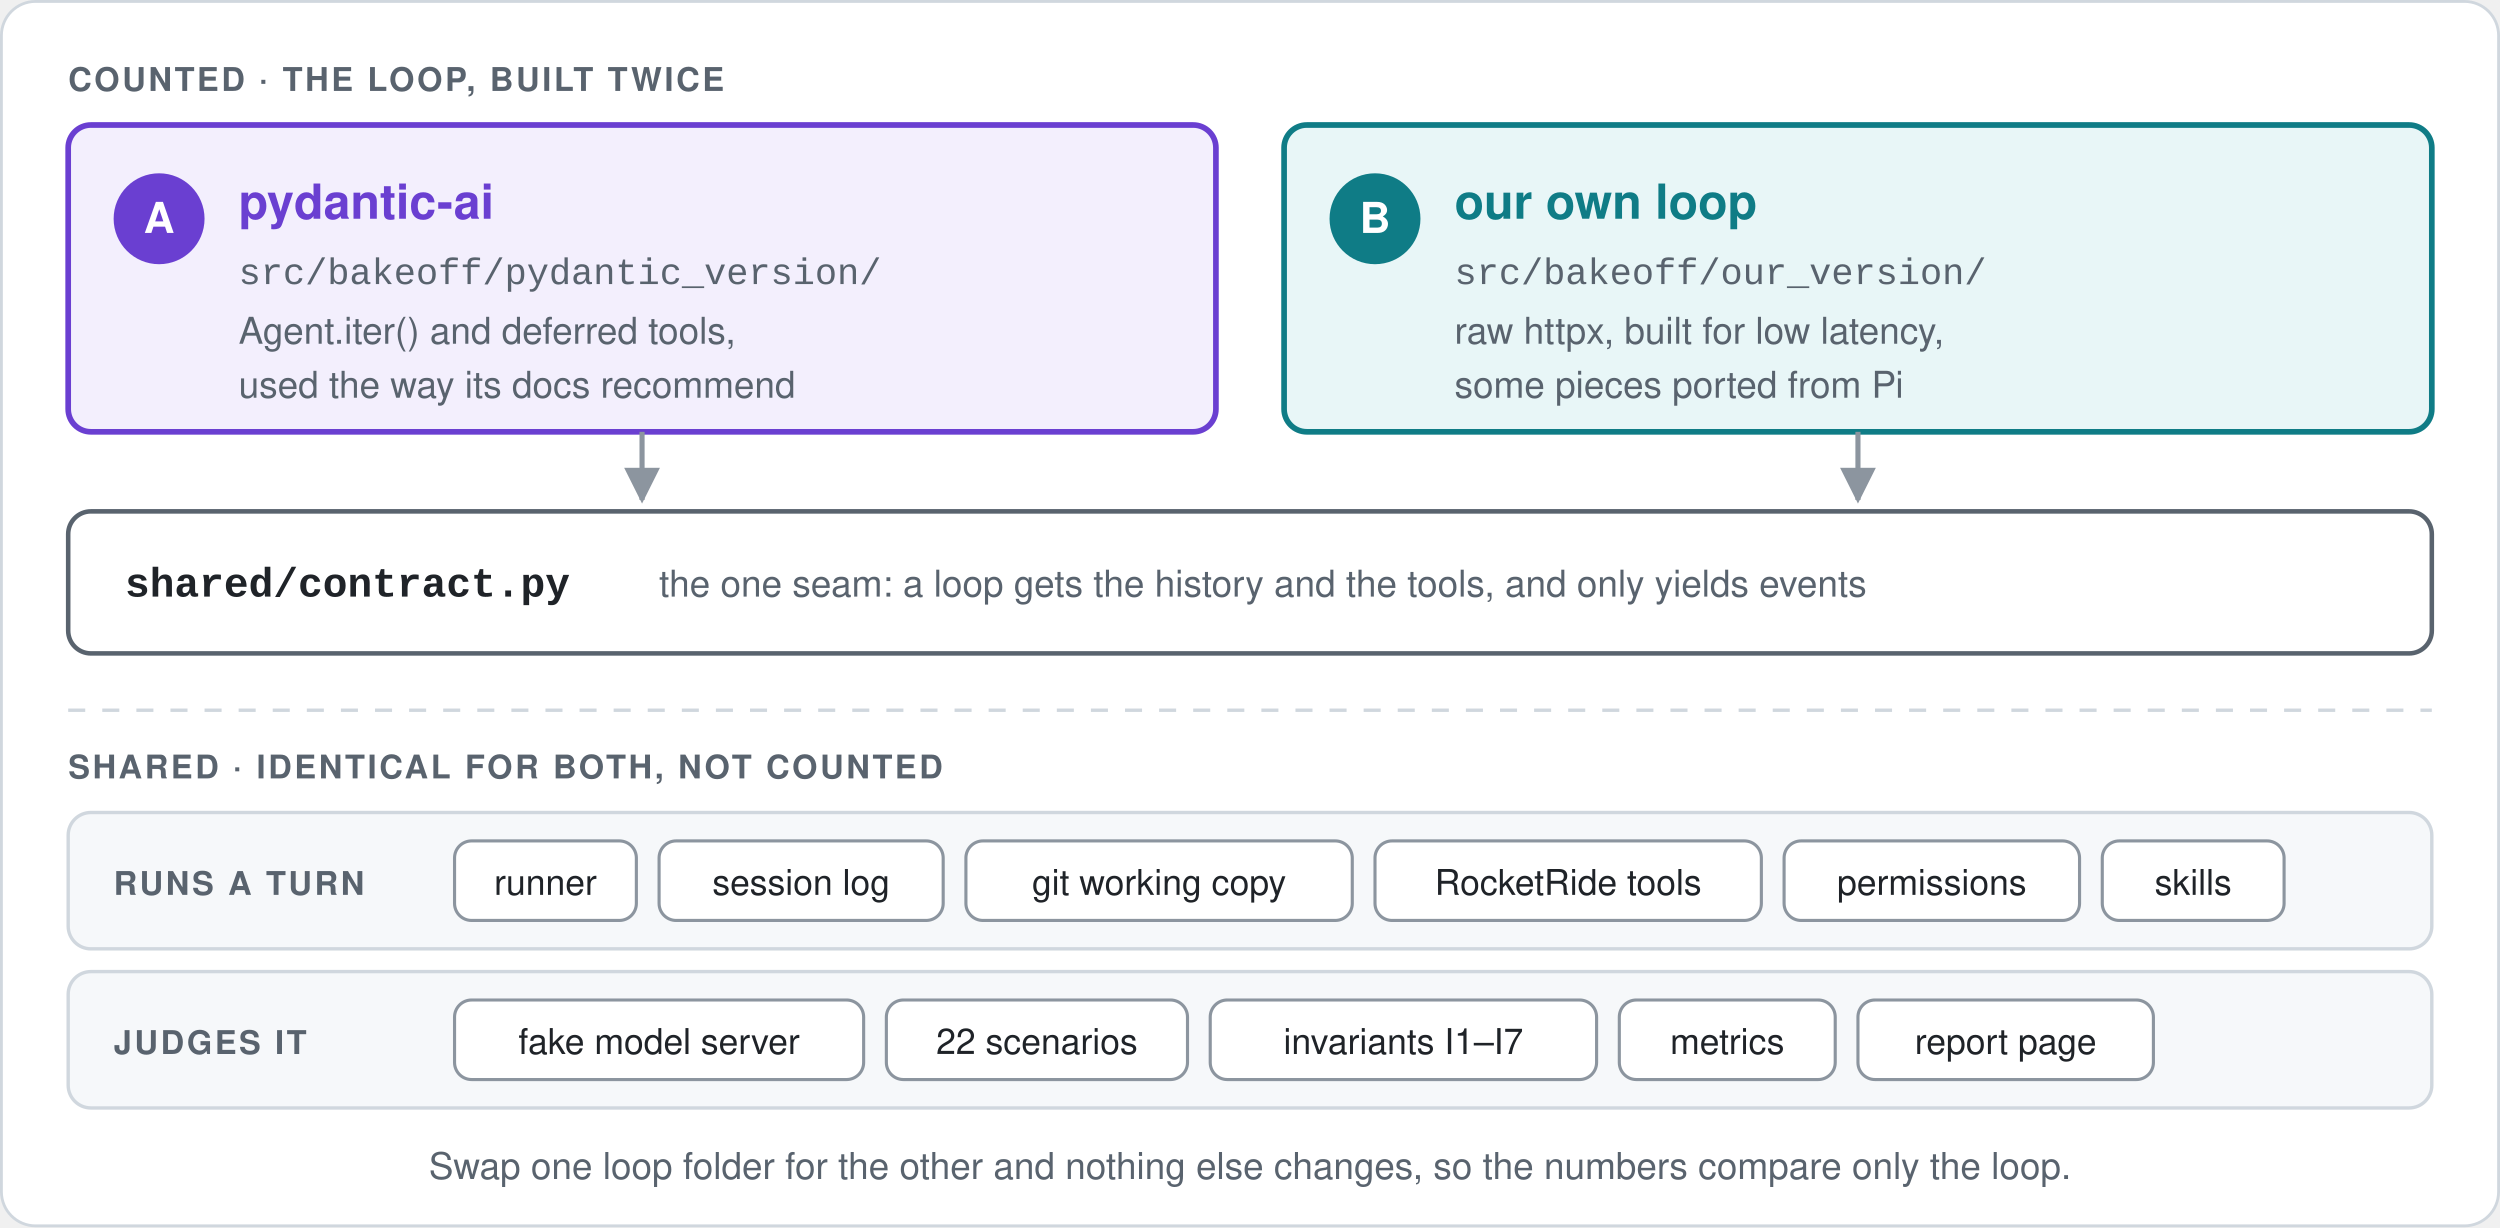
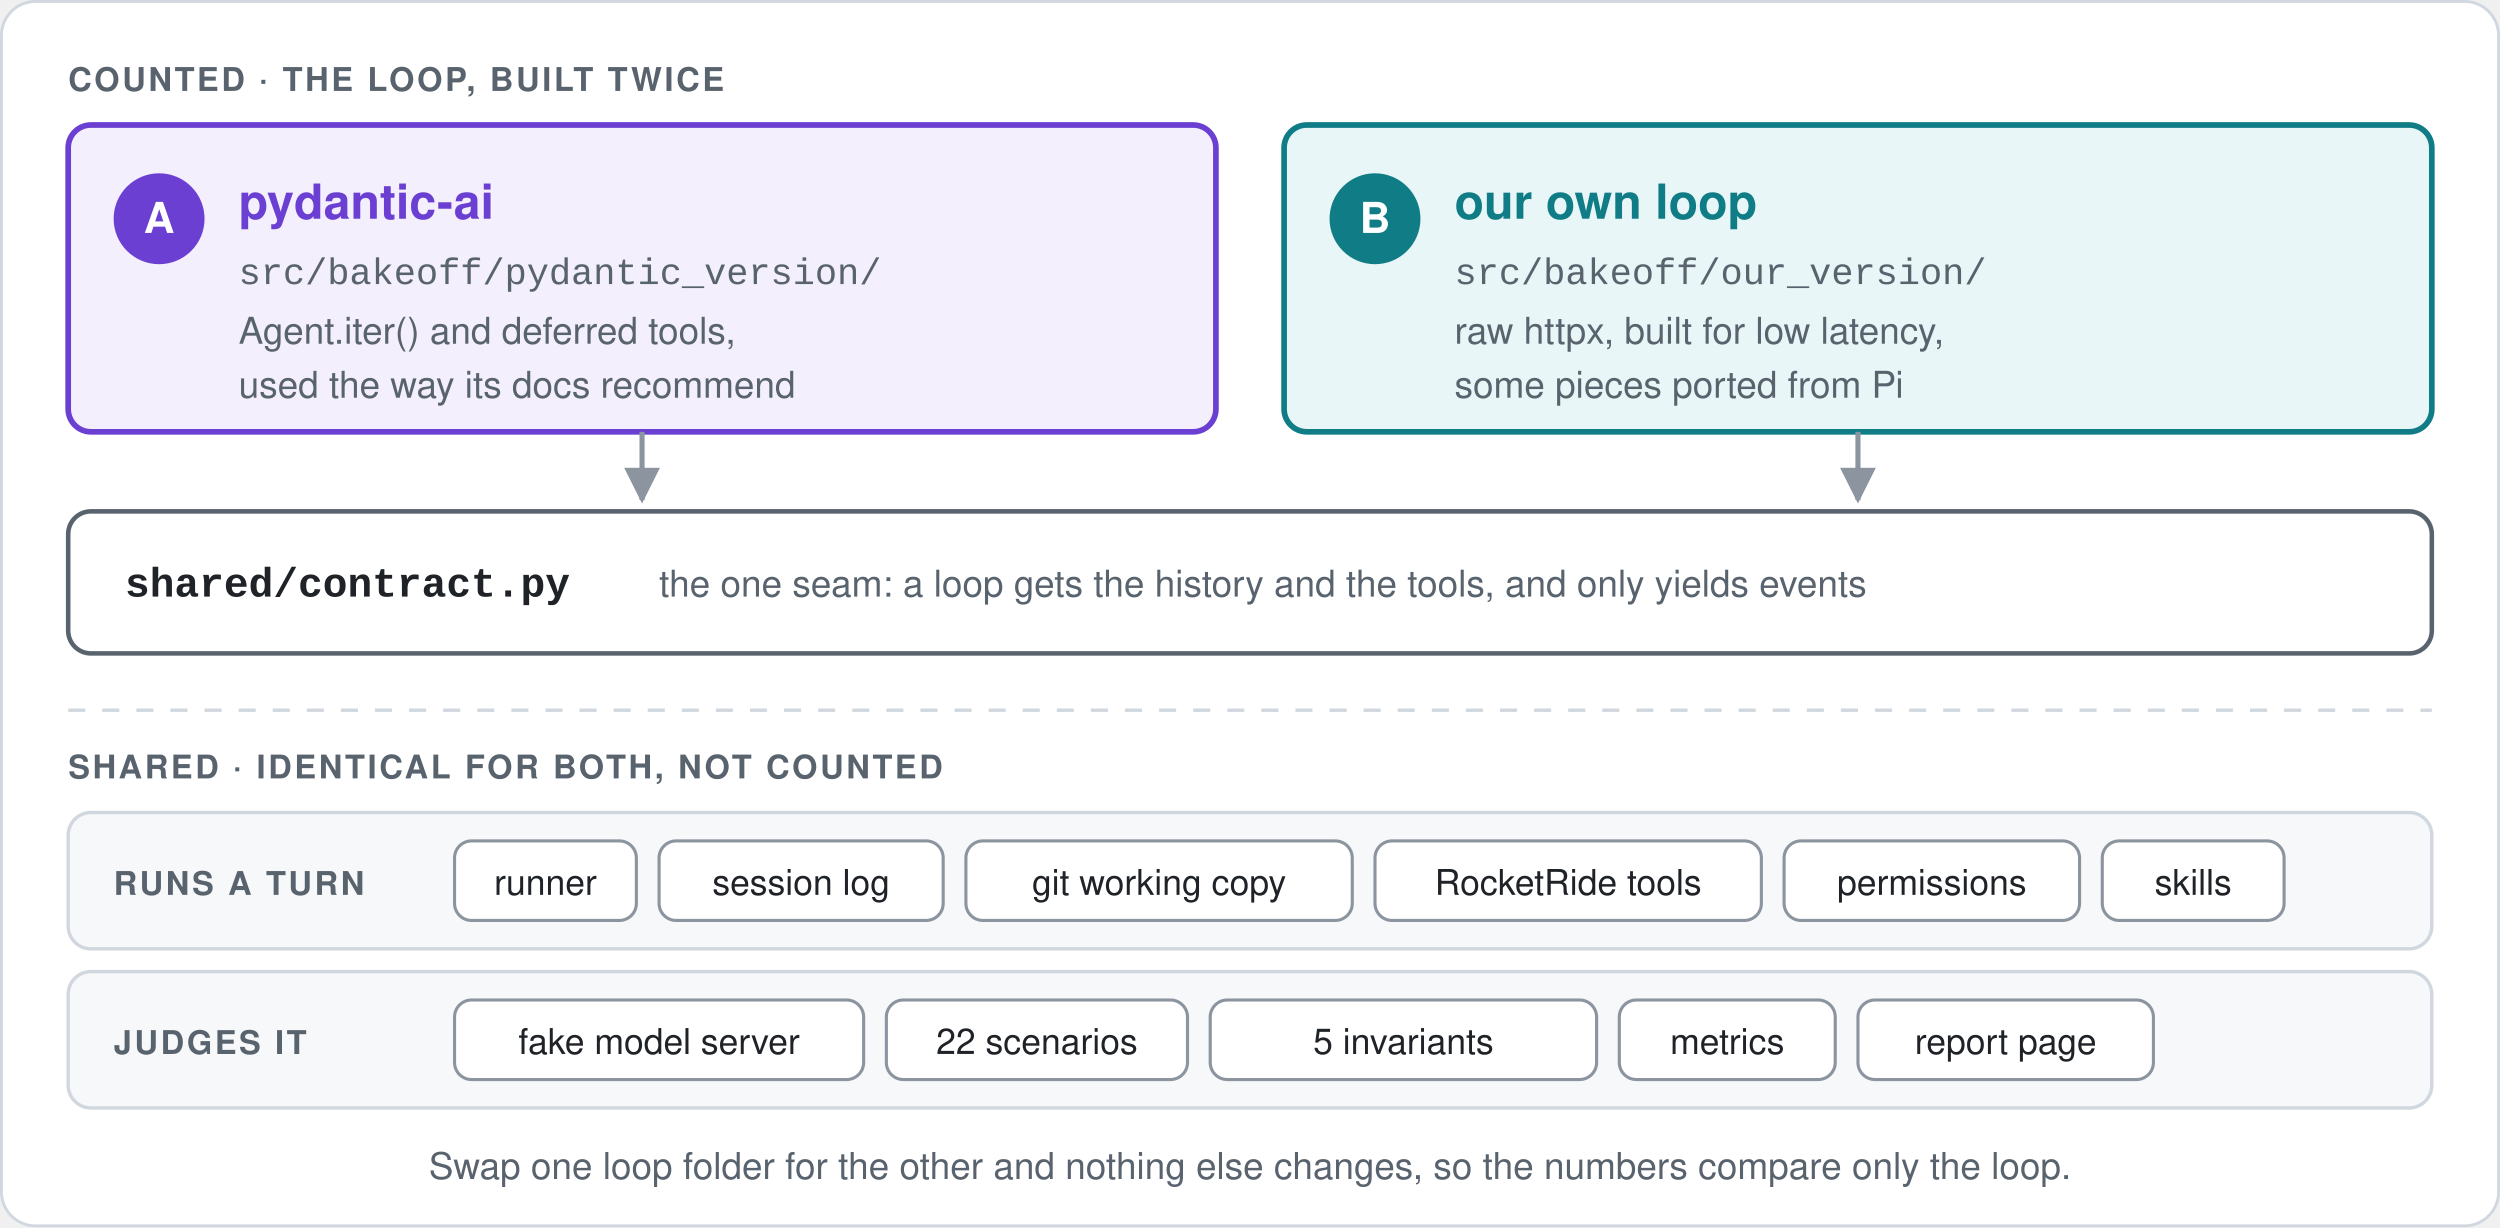
<svg xmlns="http://www.w3.org/2000/svg" viewBox="0 0 880 432" width="880" height="432" role="img" aria-labelledby="t d">
  <defs>
    <marker id="ah" viewBox="0 0 10 10" refX="9" refY="5" markerWidth="7" markerHeight="7" orient="auto">
      <path d="M0,0 L10,5 L0,10 z" class="head" />
    </marker>
  </defs>
  <style>
    text { font-family: -apple-system, BlinkMacSystemFont, "Segoe UI", Helvetica, Arial, sans-serif; }
    .mono { font-family: ui-monospace, SFMono-Regular, "SF Mono", Menlo, Consolas, "Liberation Mono", monospace; }
    .panel { fill: #FFFFFF; stroke: #D0D7DE; }
    .grp   { fill: #F6F8FA; stroke: #D0D7DE; stroke-width: 1.2; }
    .chip  { fill: #FFFFFF; stroke: #8C959F; stroke-width: 1.1; }
    .seam  { fill: #FFFFFF; stroke: #59636E; stroke-width: 1.6; }
    .abox  { fill: #F3EFFD; stroke: #6A3FD1; stroke-width: 2; }
    .bbox  { fill: #E8F6F7; stroke: #0F7C86; stroke-width: 2; }
    .adot  { fill: #6A3FD1; }
    .bdot  { fill: #0F7C86; }
    .at    { fill: #6A3FD1; }
    .bt    { fill: #0F7C86; }
    .let   { font-size: 15px; font-weight: 700; fill: #FFFFFF; }
    .t1    { font-size: 17px; font-weight: 650; }
    .h     { font-size: 14.5px; font-weight: 600; fill: #1F2328; }
    .s     { font-size: 13px; fill: #59636E; }
    .c     { font-size: 12.5px; fill: #1F2328; }
    .sec   { font-size: 11.5px; font-weight: 600; letter-spacing: 0.08em; fill: #59636E; }
    .line  { stroke: #8C959F; stroke-width: 1.8; fill: none; }
    .head  { fill: #8C959F; }
    .div   { stroke: #D0D7DE; stroke-width: 1.2; stroke-dasharray: 6 6; }
    @media (prefers-color-scheme: dark) {
      .panel { fill: #0D1117; stroke: #3D444D; }
      .grp   { fill: #161B22; stroke: #3D444D; }
      .chip  { fill: #0D1117; stroke: #6E7681; }
      .seam  { fill: #0D1117; stroke: #9198A1; }
      .abox  { fill: #1D1633; stroke: #A48AF0; }
      .bbox  { fill: #0B2427; stroke: #3AB7C1; }
      .adot  { fill: #8B6CE8; }
      .bdot  { fill: #1C98A3; }
      .at    { fill: #B9A3F7; }
      .bt    { fill: #5CC8D1; }
      .h, .c { fill: #E6EDF3; }
      .s, .sec { fill: #9198A1; }
      .line  { stroke: #6E7681; }
      .head  { fill: #6E7681; }
      .div   { stroke: #3D444D; }
    }
  </style>
  <rect class="panel" x="0.5" y="0.5" width="879" height="431" rx="12" />
  <text class="sec" x="24" y="32">COUNTED · THE LOOP, BUILT TWICE</text>
  <rect class="abox" x="24" y="44" width="404" height="108" rx="8" />
  <circle class="adot" cx="56" cy="77" r="16" />
  <text class="let" x="56" y="82" text-anchor="middle">A</text>
  <text class="t1 at" x="84" y="77">pydantic-ai</text>
  <text class="s mono" x="84" y="100">src/bakeoff/pydantic_version/</text>
  <text class="s" x="84" y="121">Agent.iter() and deferred tools,</text>
  <text class="s" x="84" y="140">used the way its docs recommend</text>
  <rect class="bbox" x="452" y="44" width="404" height="108" rx="8" />
  <circle class="bdot" cx="484" cy="77" r="16" />
  <text class="let" x="484" y="82" text-anchor="middle">B</text>
  <text class="t1 bt" x="512" y="77">our own loop</text>
  <text class="s mono" x="512" y="100">src/bakeoff/our_version/</text>
  <text class="s" x="512" y="121">raw httpx, built for low latency,</text>
  <text class="s" x="512" y="140">some pieces ported from Pi</text>
  <line class="line" x1="226" y1="152" x2="226" y2="176" marker-end="url(#ah)" />
  <line class="line" x1="654" y1="152" x2="654" y2="176" marker-end="url(#ah)" />
  <rect class="seam" x="24" y="180" width="832" height="50" rx="8" />
  <text class="h mono" x="44" y="210">shared/contract.py</text>
  <text class="s" x="232" y="210">the one seam: a loop gets the history and the tools, and only yields events</text>
  <line class="div" x1="24" y1="250" x2="856" y2="250" />
  <text class="sec" x="24" y="274">SHARED · IDENTICAL FOR BOTH, NOT COUNTED</text>
  <rect class="grp" x="24" y="286" width="832" height="48" rx="8" />
  <text class="sec" x="40" y="315">RUNS A TURN</text>
  <rect class="chip" x="160" y="296" width="64" height="28" rx="6" />
  <text class="c" x="192" y="315" text-anchor="middle">runner</text>
  <rect class="chip" x="232" y="296" width="100" height="28" rx="6" />
  <text class="c" x="282" y="315" text-anchor="middle">session log</text>
  <rect class="chip" x="340" y="296" width="136" height="28" rx="6" />
  <text class="c" x="408" y="315" text-anchor="middle">git working copy</text>
  <rect class="chip" x="484" y="296" width="136" height="28" rx="6" />
  <text class="c" x="552" y="315" text-anchor="middle">RocketRide tools</text>
  <rect class="chip" x="628" y="296" width="104" height="28" rx="6" />
  <text class="c" x="680" y="315" text-anchor="middle">permissions</text>
  <rect class="chip" x="740" y="296" width="64" height="28" rx="6" />
  <text class="c" x="772" y="315" text-anchor="middle">skills</text>
  <rect class="grp" x="24" y="342" width="832" height="48" rx="8" />
  <text class="sec" x="40" y="371">JUDGES IT</text>
  <rect class="chip" x="160" y="352" width="144" height="28" rx="6" />
  <text class="c" x="232" y="371" text-anchor="middle">fake model server</text>
  <rect class="chip" x="312" y="352" width="106" height="28" rx="6" />
  <text class="c" x="365" y="371" text-anchor="middle">22 scenarios</text>
  <rect class="chip" x="426" y="352" width="136" height="28" rx="6" />
-   <text class="c" x="494" y="371" text-anchor="middle">invariants I1–I7</text>
+   <text class="c" x="494" y="371" text-anchor="middle">5 invariants</text>
  <rect class="chip" x="570" y="352" width="76" height="28" rx="6" />
  <text class="c" x="608" y="371" text-anchor="middle">metrics</text>
  <rect class="chip" x="654" y="352" width="104" height="28" rx="6" />
  <text class="c" x="706" y="371" text-anchor="middle">report page</text>
  <text class="s" x="440" y="415" text-anchor="middle">Swap one loop folder for the other and nothing else changes, so the numbers compare only the loop.</text>
</svg>
